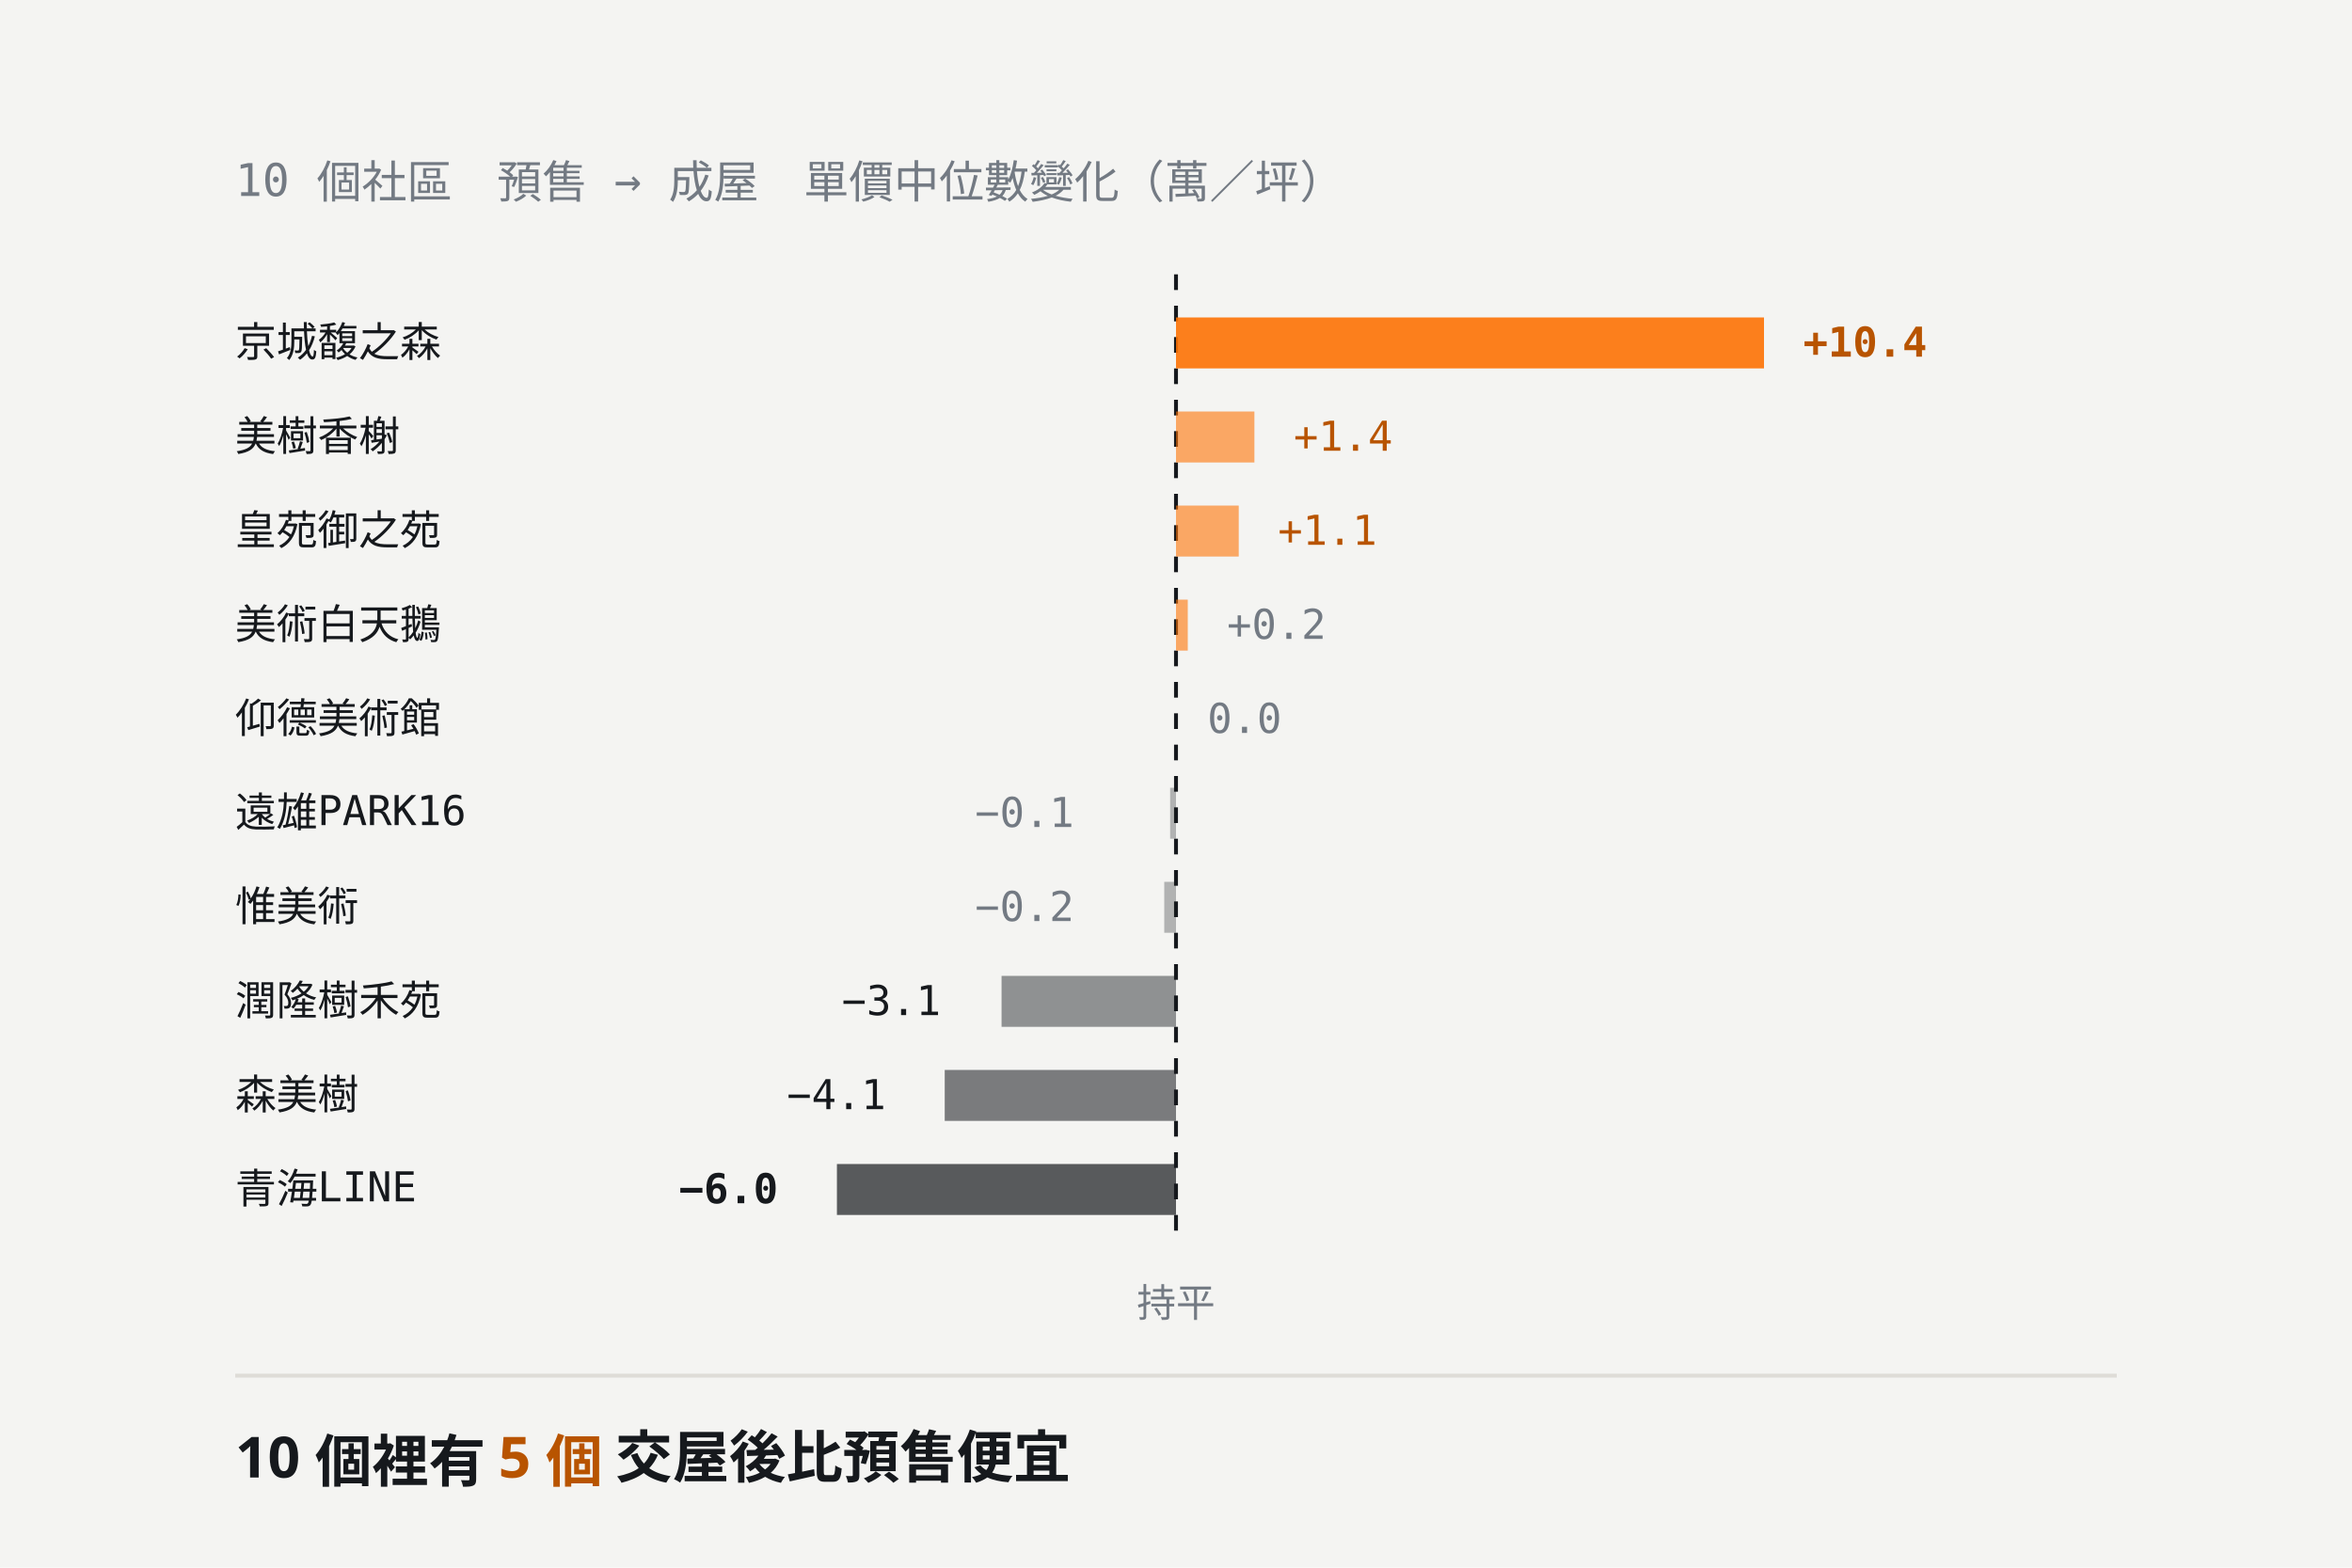
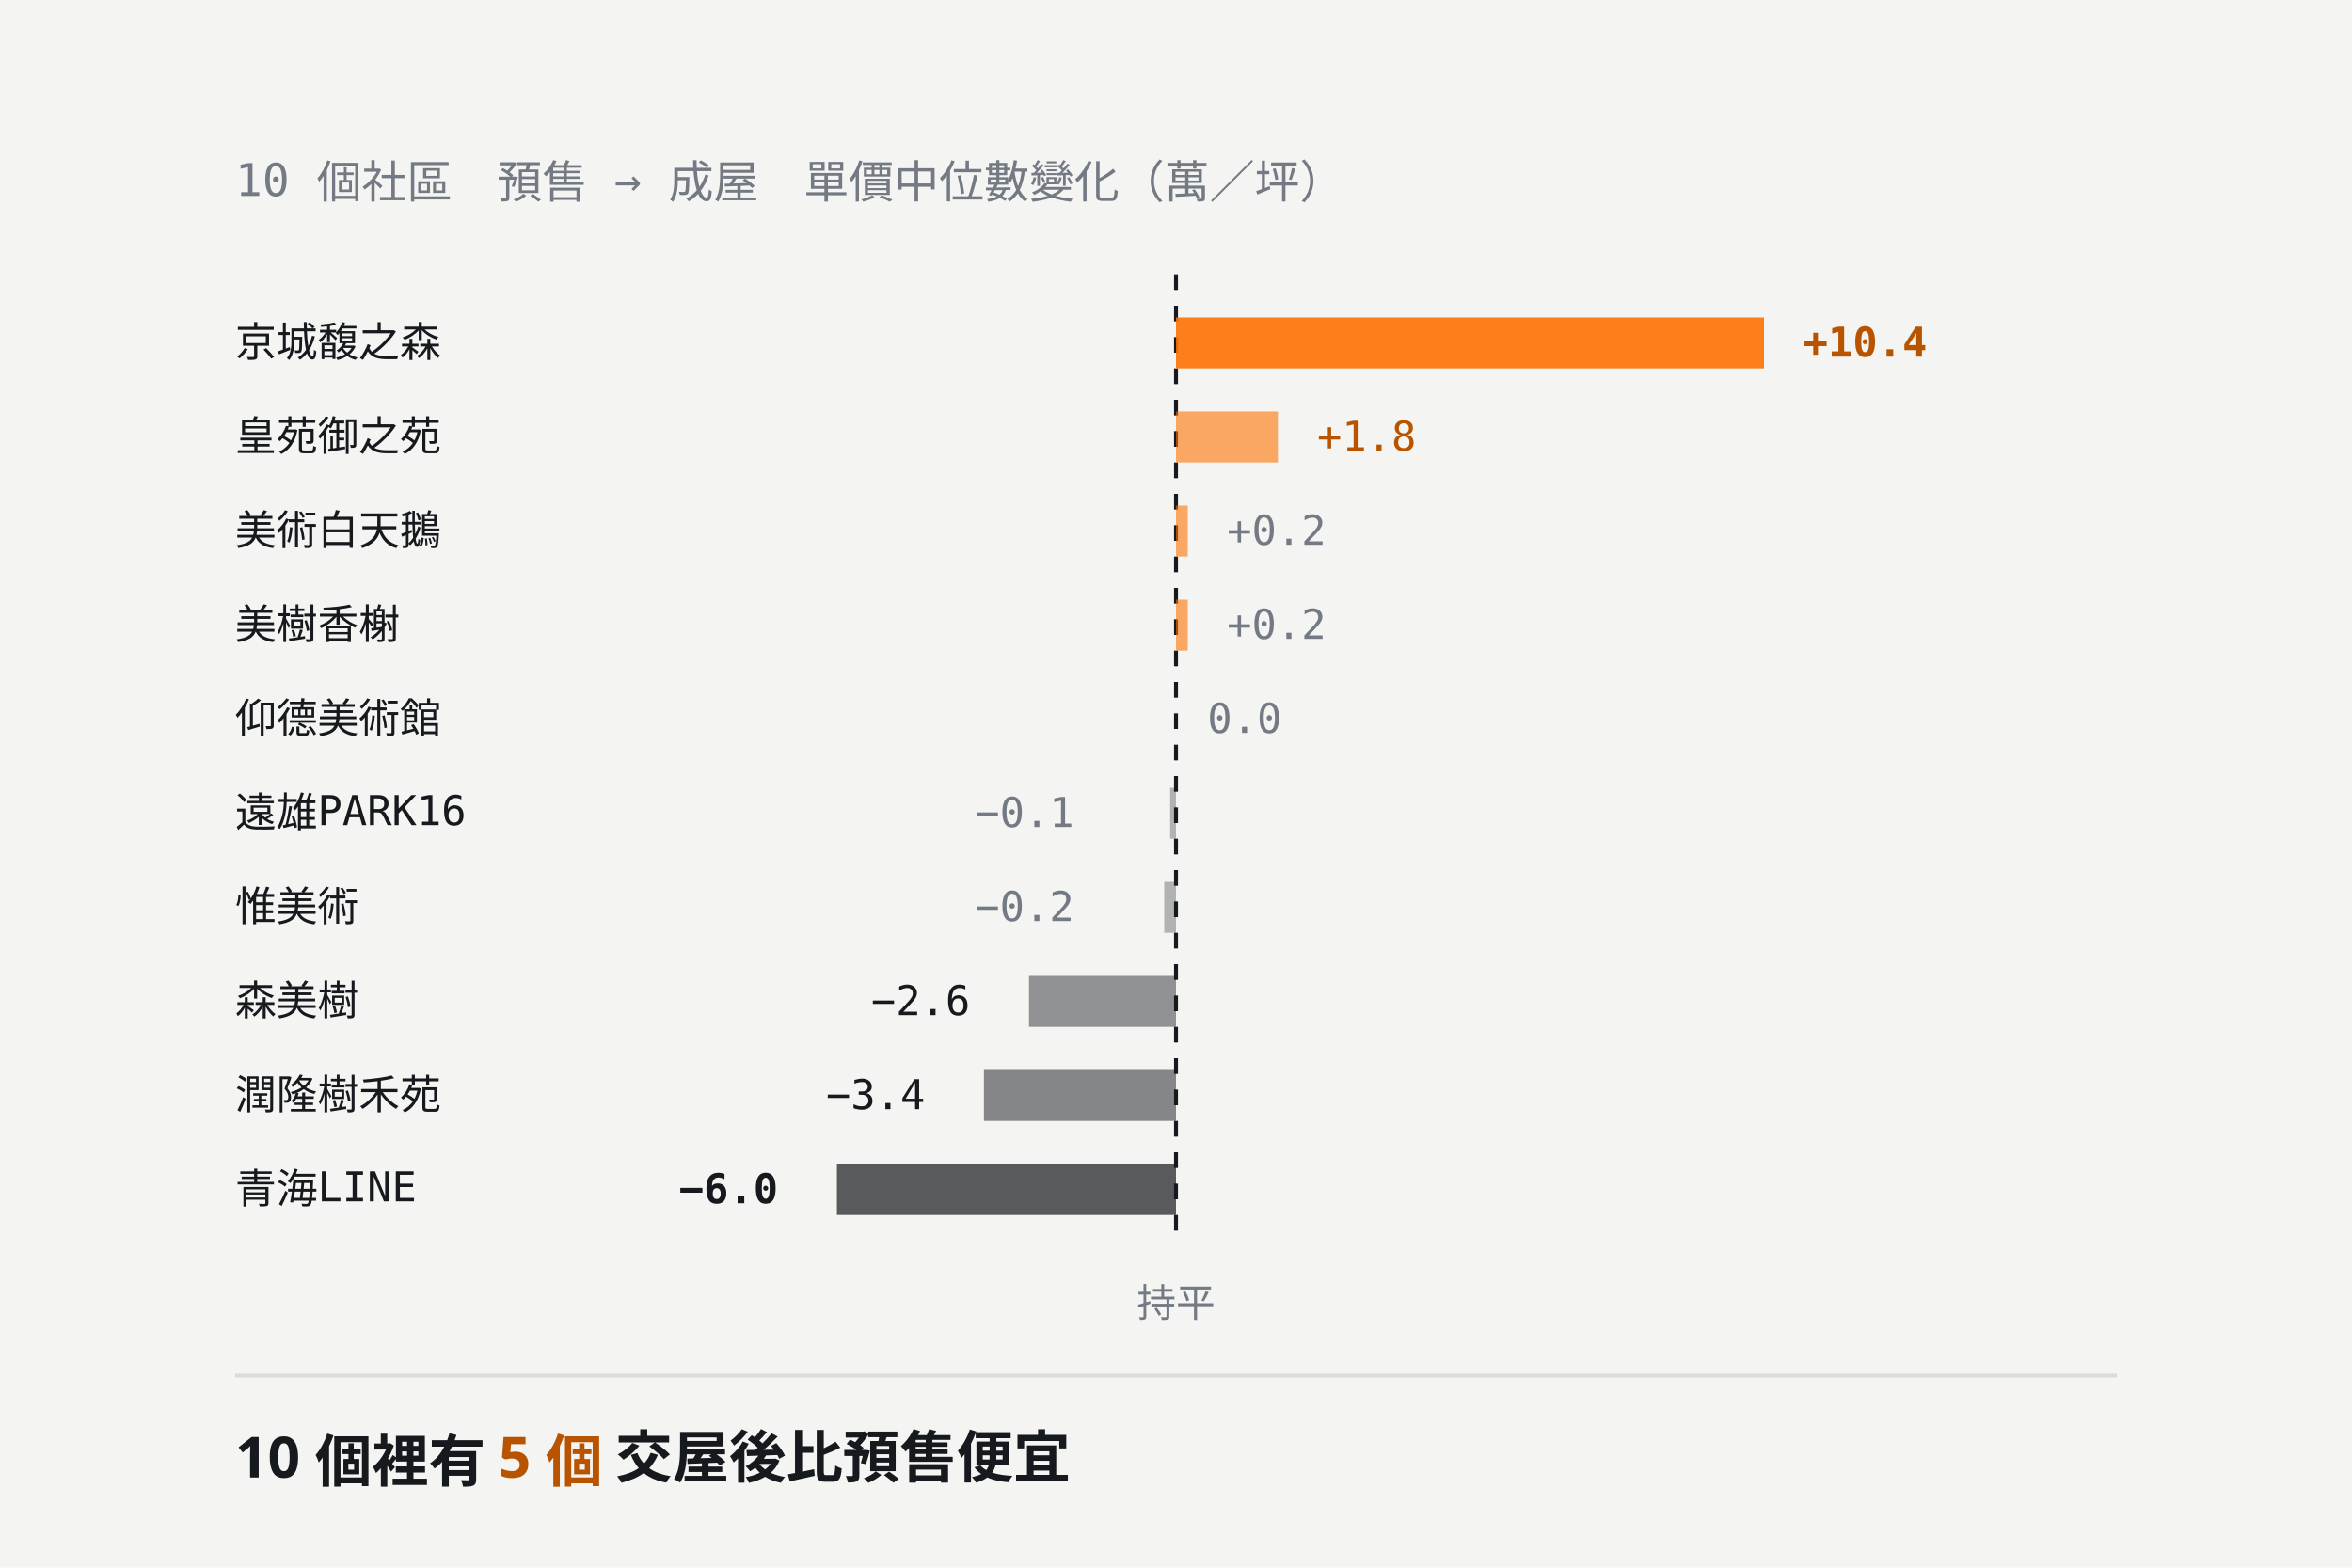
<svg xmlns="http://www.w3.org/2000/svg" viewBox="0 0 1200 800" width="1200" height="800">
  <rect width="1200" height="800" fill="#F4F4F2" />
  <text x="120" y="100" font-family="'IBM Plex Mono',monospace" font-size="23" fill="#737A83">10 個社區　預售 → 成屋　單價中位數變化（萬／坪）</text>
  <path d="M600 140 V636" stroke="#16191D" stroke-width="2" stroke-dasharray="8 8" />
  <text x="600" y="672" font-family="'IBM Plex Mono',monospace" font-size="20" fill="#737A83" text-anchor="middle">持平</text>
  <g font-family="'IBM Plex Mono',monospace" font-size="21">
    <text x="120" y="182" fill="#16191D">京城馥之森</text>
    <rect x="600" y="162" width="300" height="26" fill="#FD7305" fill-opacity="0.9" />
    <text x="920" y="182" font-weight="700" fill="#B85400">+10.4</text>
-     <text x="120" y="230" fill="#16191D">美樹香榭</text>
-     <rect x="600" y="210" width="40" height="26" fill="#FD7305" fill-opacity="0.6" />
-     <text x="660" y="230" fill="#B85400">+1.4</text>
-     <text x="120" y="278" fill="#16191D">皇苑御之苑</text>
-     <rect x="600" y="258" width="32" height="26" fill="#FD7305" fill-opacity="0.6" />
-     <text x="652" y="278" fill="#B85400">+1.1</text>
-     <text x="120" y="326" fill="#16191D">美術白天鵝</text>
+     <text x="120" y="230" fill="#16191D">皇苑御之苑</text>
+     <rect x="600" y="210" width="52" height="26" fill="#FD7305" fill-opacity="0.6" />
+     <text x="672" y="230" fill="#B85400">+1.8</text>
+     <text x="120" y="278" fill="#16191D">美術白天鵝</text>
+     <rect x="600" y="258" width="6" height="26" fill="#FD7305" fill-opacity="0.6" />
+     <text x="626" y="278" fill="#737A83">+0.2</text>
+     <text x="120" y="326" fill="#16191D">美樹香榭</text>
    <rect x="600" y="306" width="6" height="26" fill="#FD7305" fill-opacity="0.6" />
    <text x="626" y="326" fill="#737A83">+0.2</text>
    <text x="120" y="374" fill="#16191D">仰德美術館</text>
    <text x="616" y="374" fill="#737A83">0.0</text>
    <text x="120" y="422" fill="#16191D">遠雄PARK16</text>
    <rect x="597" y="402" width="3" height="26" fill="#16191D" fill-opacity="0.3" />
    <text x="548" y="422" fill="#737A83" text-anchor="end">−0.1</text>
    <text x="120" y="470" fill="#16191D">惟美術</text>
    <rect x="594" y="450" width="6" height="26" fill="#16191D" fill-opacity="0.3" />
    <text x="548" y="470" fill="#737A83" text-anchor="end">−0.2</text>
-     <text x="120" y="518" fill="#16191D">潤隆樹禾苑</text>
-     <rect x="511" y="498" width="89" height="26" fill="#16191D" fill-opacity="0.45" />
-     <text x="480" y="518" fill="#16191D" text-anchor="end">−3.1</text>
-     <text x="120" y="566" fill="#16191D">森美樹</text>
-     <rect x="482" y="546" width="118" height="26" fill="#16191D" fill-opacity="0.55" />
-     <text x="452" y="566" fill="#16191D" text-anchor="end">−4.1</text>
+     <text x="120" y="518" fill="#16191D">森美樹</text>
+     <rect x="525" y="498" width="75" height="26" fill="#16191D" fill-opacity="0.45" />
+     <text x="495" y="518" fill="#16191D" text-anchor="end">−2.6</text>
+     <text x="120" y="566" fill="#16191D">潤隆樹禾苑</text>
+     <rect x="502" y="546" width="98" height="26" fill="#16191D" fill-opacity="0.5" />
+     <text x="472" y="566" fill="#16191D" text-anchor="end">−3.4</text>
    <text x="120" y="614" fill="#16191D">青海LINE</text>
    <rect x="427" y="594" width="173" height="26" fill="#16191D" fill-opacity="0.7" />
    <text x="397" y="614" font-weight="700" fill="#16191D" text-anchor="end">−6.0</text>
  </g>
  <path d="M120 702 H1080" stroke="#DEDCD7" stroke-width="2" />
  <text x="120" y="754" font-family="'Noto Sans TC',sans-serif" font-size="29" font-weight="700" fill="#16191D">10 個裡有 <tspan fill="#B85400">5 個</tspan> 交屋後比預售便宜</text>
</svg>
